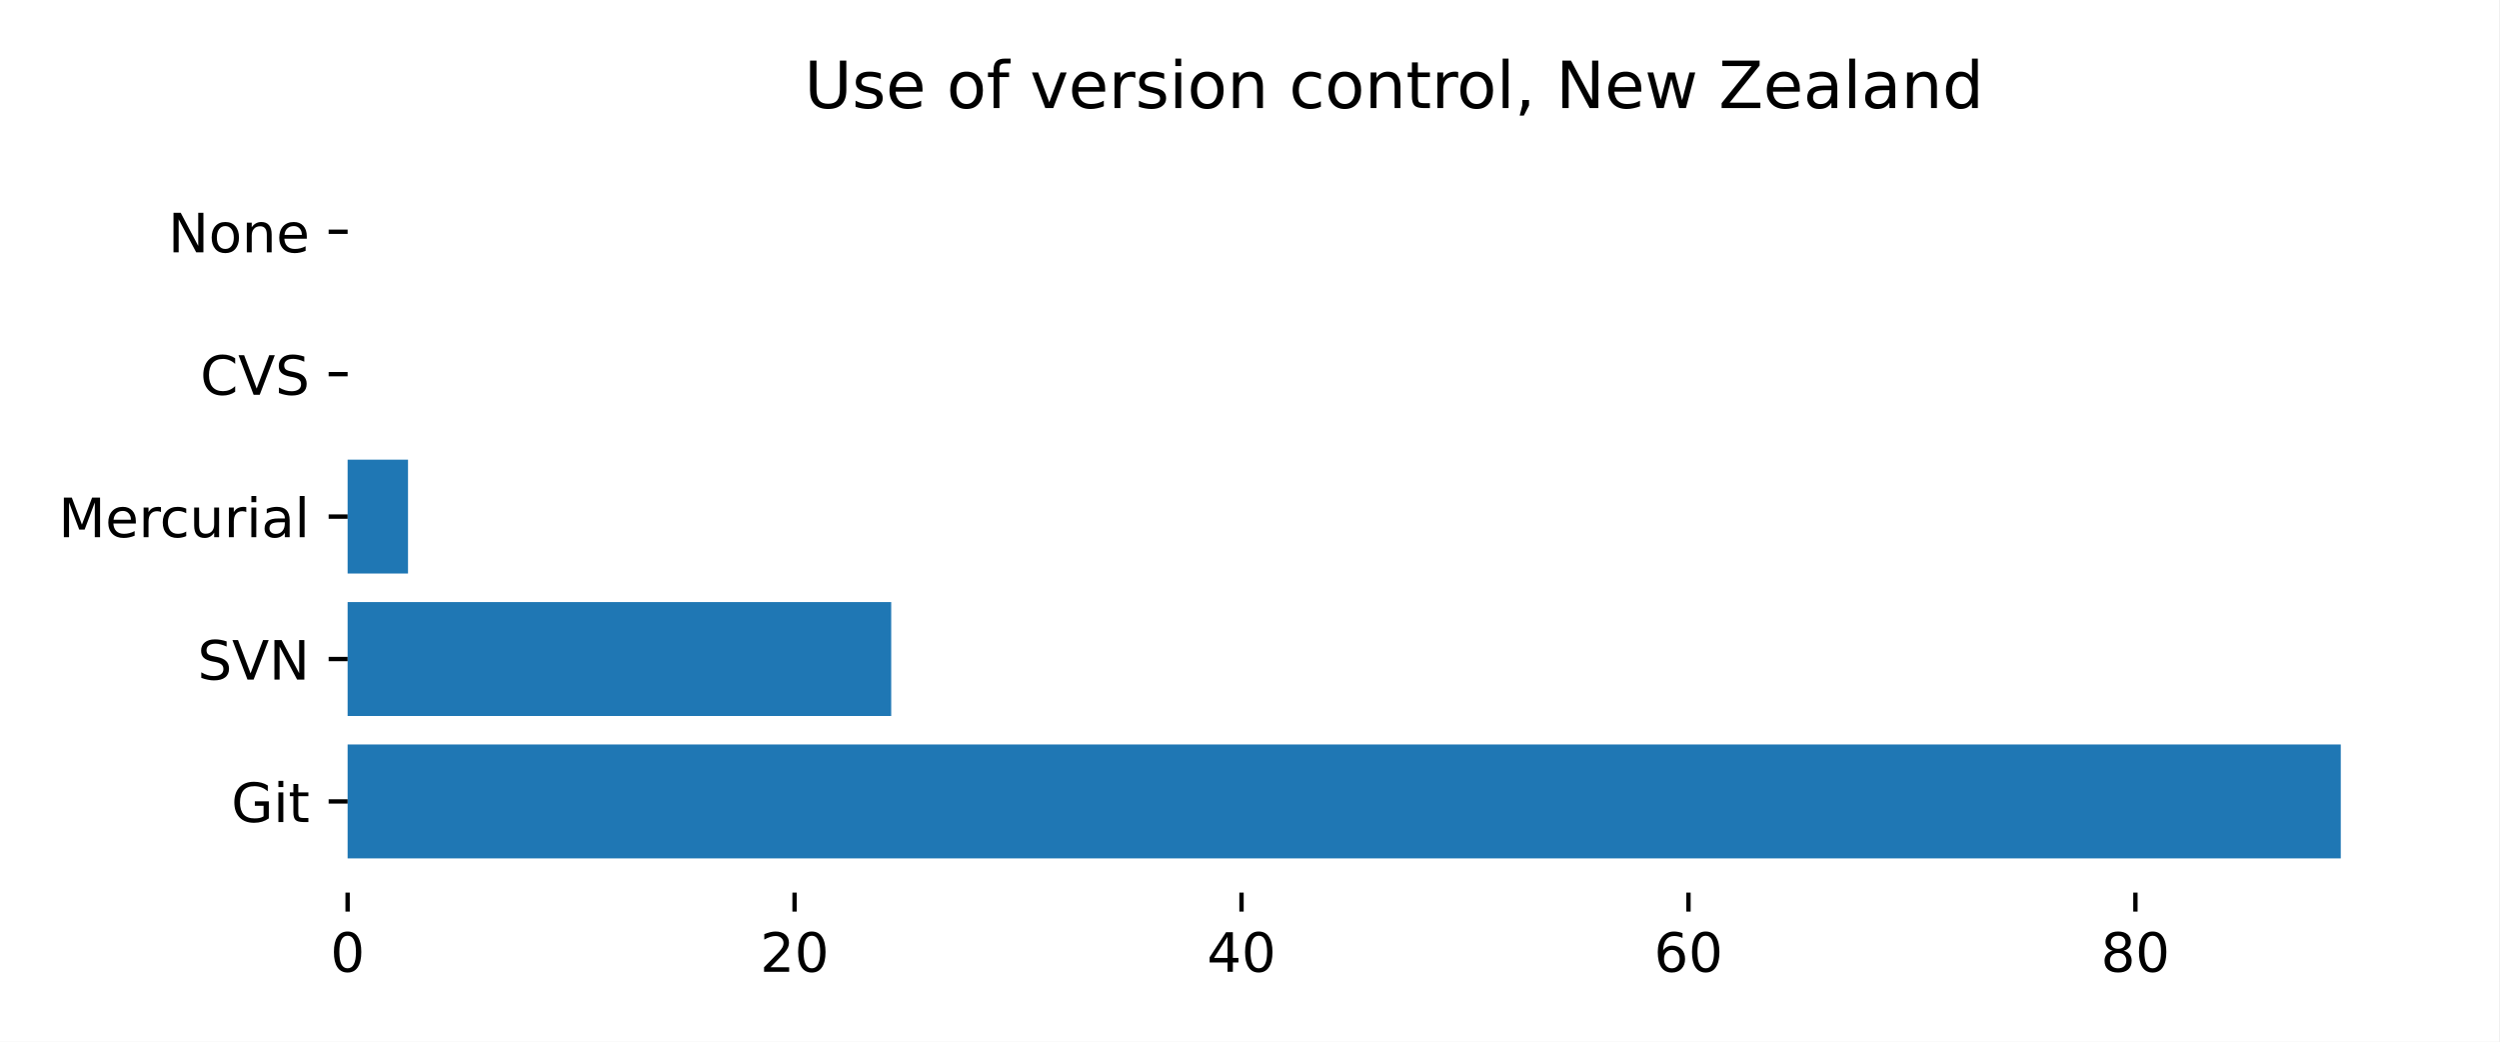
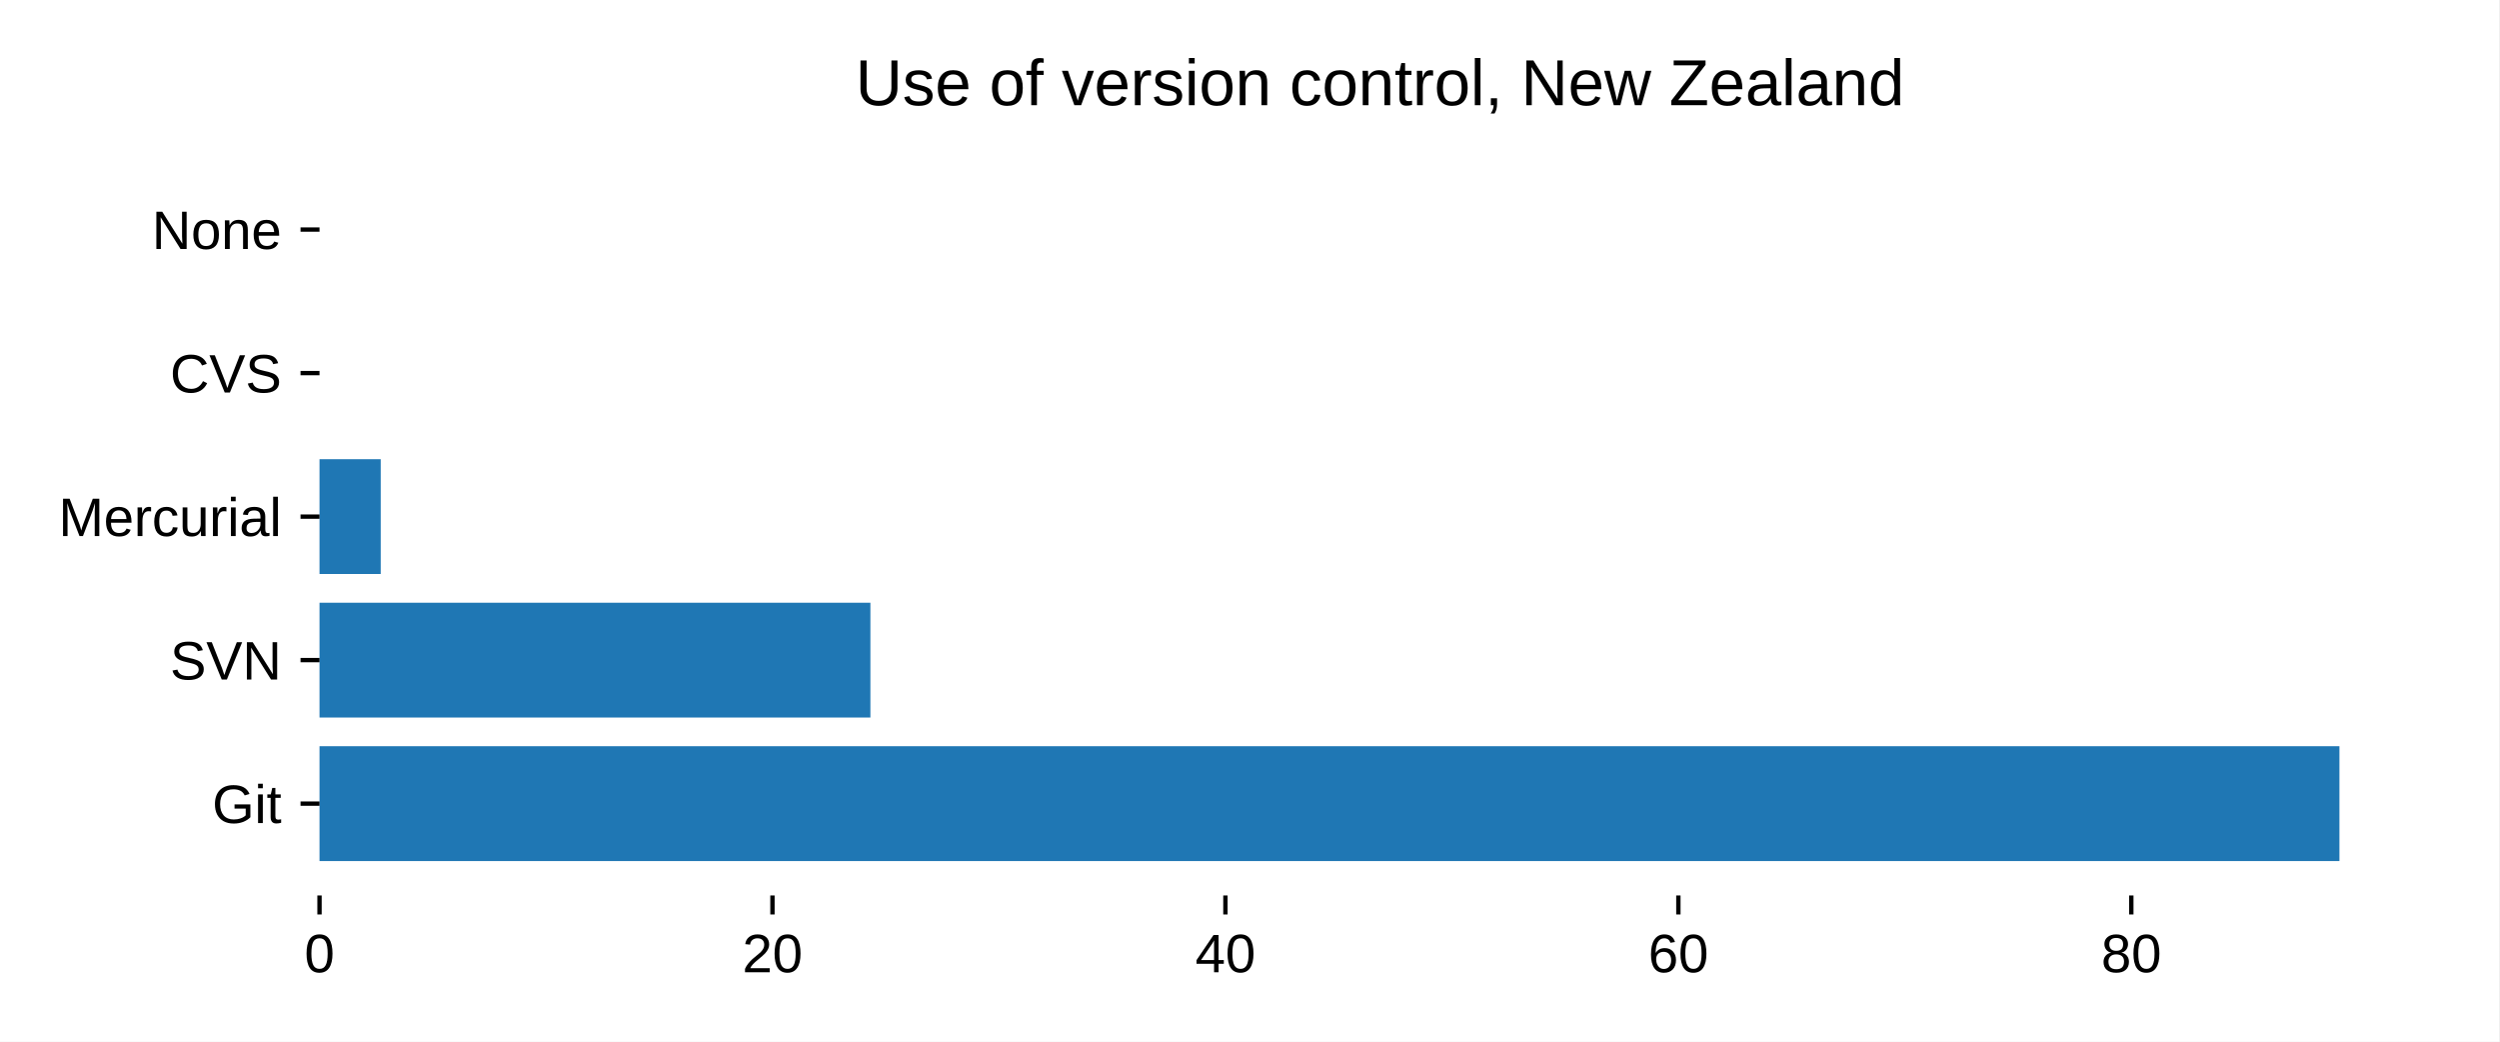
<svg xmlns="http://www.w3.org/2000/svg" xmlns:xlink="http://www.w3.org/1999/xlink" height="192pt" version="1.1" viewBox="0 0 460.8 192" width="460.8pt">
  <defs>
    <style type="text/css">*{stroke-linecap:butt;stroke-linejoin:round;}</style>
  </defs>
  <g id="figure_1">
    <g id="patch_1">
      <path d="M 0 192  L 460.8 192  L 460.8 0  L 0 0  z " style="fill:#ffffff;" />
    </g>
    <g id="axes_1">
      <g id="patch_2">
-         <path d="M 64.098 164.522  L 450 164.522  L 450 25.918  L 64.098 25.918  z " style="fill:#ffffff;" />
+         <path d="M 58.916 165.055  L 450 165.055  L 450 25.389  L 58.916 25.389  z " style="fill:#ffffff;" />
      </g>
      <g id="patch_3">
-         <path clip-path="url(#pcf2e722179)" d="M 64.098 158.222  L 431.624 158.222  L 431.624 137.221  L 64.098 137.221  z " style="fill:#1f77b4;" />
+         <path clip-path="url(#pc35b9255b3)" d="M 58.916 158.706  L 431.377 158.706  L 431.377 137.545  L 58.916 137.545  z " style="fill:#1f77b4;" />
      </g>
      <g id="patch_4">
-         <path clip-path="url(#pcf2e722179)" d="M 64.098 131.971  L 164.333 131.971  L 164.333 110.97  L 64.098 110.97  z " style="fill:#1f77b4;" />
+         <path clip-path="url(#pc35b9255b3)" d="M 58.916 132.255  L 160.496 132.255  L 160.496 111.093  L 58.916 111.093  z " style="fill:#1f77b4;" />
      </g>
      <g id="patch_5">
-         <path clip-path="url(#pcf2e722179)" d="M 64.098 105.72  L 75.236 105.72  L 75.236 84.72  L 64.098 84.72  z " style="fill:#1f77b4;" />
+         <path clip-path="url(#pc35b9255b3)" d="M 58.916 105.803  L 70.202 105.803  L 70.202 84.641  L 58.916 84.641  z " style="fill:#1f77b4;" />
      </g>
      <g id="patch_6">
-         <path clip-path="url(#pcf2e722179)" d="M 64.098 79.47  L 64.098 79.47  L 64.098 58.469  L 64.098 58.469  z " style="fill:#1f77b4;" />
+         <path clip-path="url(#pc35b9255b3)" d="M 58.916 79.351  L 58.916 79.351  L 58.916 58.19  L 58.916 58.19  z " style="fill:#1f77b4;" />
      </g>
      <g id="patch_7">
-         <path clip-path="url(#pcf2e722179)" d="M 64.098 53.219  L 64.098 53.219  L 64.098 32.218  L 64.098 32.218  z " style="fill:#1f77b4;" />
+         <path clip-path="url(#pc35b9255b3)" d="M 58.916 52.899  L 58.916 52.899  L 58.916 31.738  L 58.916 31.738  z " style="fill:#1f77b4;" />
      </g>
      <g id="matplotlib.axis_1">
        <g id="xtick_1">
          <g id="line2d_1">
            <defs>
              <path d="M 0 0  L 0 3.5  " id="mc3a356a46d" style="stroke:#000000;stroke-width:0.8;" />
            </defs>
            <g>
-               <use style="stroke:#000000;stroke-width:0.8;" x="64.098" xlink:href="#mc3a356a46d" y="164.522" />
+               <use style="stroke:#000000;stroke-width:0.8;" x="58.916" xlink:href="#mc3a356a46d" y="165.055" />
            </g>
          </g>
          <g id="text_1">
-             <text style="font-family:DejaVu Sans;font-size:10px;font-stretch:normal;font-style:normal;font-weight:normal;text-anchor:middle;" transform="rotate(-0, 64.09844, 179.1203)" x="64.098" y="179.12">0</text>
+             <text style="font-family:Arial;font-size:10px;font-stretch:normal;font-style:normal;font-weight:normal;text-anchor:middle;" transform="rotate(-0, 58.91562, 179.2125)" x="58.916" y="179.213">0</text>
          </g>
        </g>
        <g id="xtick_2">
          <g id="line2d_2">
            <g>
-               <use style="stroke:#000000;stroke-width:0.8;" x="146.513" xlink:href="#mc3a356a46d" y="164.522" />
+               <use style="stroke:#000000;stroke-width:0.8;" x="142.437" xlink:href="#mc3a356a46d" y="165.055" />
            </g>
          </g>
          <g id="text_2">
-             <text style="font-family:DejaVu Sans;font-size:10px;font-stretch:normal;font-style:normal;font-weight:normal;text-anchor:middle;" transform="rotate(-0, 146.5132, 179.1203)" x="146.513" y="179.12">20</text>
+             <text style="font-family:Arial;font-size:10px;font-stretch:normal;font-style:normal;font-weight:normal;text-anchor:middle;" transform="rotate(-0, 142.4373, 179.2125)" x="142.437" y="179.213">20</text>
          </g>
        </g>
        <g id="xtick_3">
          <g id="line2d_3">
            <g>
-               <use style="stroke:#000000;stroke-width:0.8;" x="228.928" xlink:href="#mc3a356a46d" y="164.522" />
+               <use style="stroke:#000000;stroke-width:0.8;" x="225.959" xlink:href="#mc3a356a46d" y="165.055" />
            </g>
          </g>
          <g id="text_3">
-             <text style="font-family:DejaVu Sans;font-size:10px;font-stretch:normal;font-style:normal;font-weight:normal;text-anchor:middle;" transform="rotate(-0, 228.928, 179.1203)" x="228.928" y="179.12">40</text>
+             <text style="font-family:Arial;font-size:10px;font-stretch:normal;font-style:normal;font-weight:normal;text-anchor:middle;" transform="rotate(-0, 225.9589, 179.2125)" x="225.959" y="179.213">40</text>
          </g>
        </g>
        <g id="xtick_4">
          <g id="line2d_4">
            <g>
-               <use style="stroke:#000000;stroke-width:0.8;" x="311.343" xlink:href="#mc3a356a46d" y="164.522" />
+               <use style="stroke:#000000;stroke-width:0.8;" x="309.481" xlink:href="#mc3a356a46d" y="165.055" />
            </g>
          </g>
          <g id="text_4">
-             <text style="font-family:DejaVu Sans;font-size:10px;font-stretch:normal;font-style:normal;font-weight:normal;text-anchor:middle;" transform="rotate(-0, 311.3427, 179.1203)" x="311.343" y="179.12">60</text>
+             <text style="font-family:Arial;font-size:10px;font-stretch:normal;font-style:normal;font-weight:normal;text-anchor:middle;" transform="rotate(-0, 309.4805, 179.2125)" x="309.481" y="179.213">60</text>
          </g>
        </g>
        <g id="xtick_5">
          <g id="line2d_5">
            <g>
-               <use style="stroke:#000000;stroke-width:0.8;" x="393.757" xlink:href="#mc3a356a46d" y="164.522" />
+               <use style="stroke:#000000;stroke-width:0.8;" x="393.002" xlink:href="#mc3a356a46d" y="165.055" />
            </g>
          </g>
          <g id="text_5">
-             <text style="font-family:DejaVu Sans;font-size:10px;font-stretch:normal;font-style:normal;font-weight:normal;text-anchor:middle;" transform="rotate(-0, 393.7575, 179.1203)" x="393.757" y="179.12">80</text>
+             <text style="font-family:Arial;font-size:10px;font-stretch:normal;font-style:normal;font-weight:normal;text-anchor:middle;" transform="rotate(-0, 393.0021, 179.2125)" x="393.002" y="179.213">80</text>
          </g>
        </g>
      </g>
      <g id="matplotlib.axis_2">
        <g id="ytick_1">
          <g id="line2d_6">
            <defs>
              <path d="M 0 0  L -3.5 0  " id="m82278324de" style="stroke:#000000;stroke-width:0.8;" />
            </defs>
            <g>
-               <use style="stroke:#000000;stroke-width:0.8;" x="64.098" xlink:href="#m82278324de" y="147.721" />
+               <use style="stroke:#000000;stroke-width:0.8;" x="58.916" xlink:href="#m82278324de" y="148.126" />
            </g>
          </g>
          <g id="text_6">
-             <text style="font-family:DejaVu Sans;font-size:10px;font-stretch:normal;font-style:normal;font-weight:normal;text-anchor:end;" transform="rotate(-0, 57.09844, 151.5206)" x="57.098" y="151.521">Git</text>
+             <text style="font-family:Arial;font-size:10px;font-stretch:normal;font-style:normal;font-weight:normal;text-anchor:end;" transform="rotate(-0, 51.91562, 151.7045)" x="51.916" y="151.704">Git</text>
          </g>
        </g>
        <g id="ytick_2">
          <g id="line2d_7">
            <g>
-               <use style="stroke:#000000;stroke-width:0.8;" x="64.098" xlink:href="#m82278324de" y="121.471" />
+               <use style="stroke:#000000;stroke-width:0.8;" x="58.916" xlink:href="#m82278324de" y="121.674" />
            </g>
          </g>
          <g id="text_7">
-             <text style="font-family:DejaVu Sans;font-size:10px;font-stretch:normal;font-style:normal;font-weight:normal;text-anchor:end;" transform="rotate(-0, 57.09844, 125.2699)" x="57.098" y="125.27">SVN</text>
+             <text style="font-family:Arial;font-size:10px;font-stretch:normal;font-style:normal;font-weight:normal;text-anchor:end;" transform="rotate(-0, 51.91562, 125.2527)" x="51.916" y="125.253">SVN</text>
          </g>
        </g>
        <g id="ytick_3">
          <g id="line2d_8">
            <g>
-               <use style="stroke:#000000;stroke-width:0.8;" x="64.098" xlink:href="#m82278324de" y="95.22" />
+               <use style="stroke:#000000;stroke-width:0.8;" x="58.916" xlink:href="#m82278324de" y="95.222" />
            </g>
          </g>
          <g id="text_8">
-             <text style="font-family:DejaVu Sans;font-size:10px;font-stretch:normal;font-style:normal;font-weight:normal;text-anchor:end;" transform="rotate(-0, 57.09844, 99.01922)" x="57.098" y="99.019">Mercurial</text>
+             <text style="font-family:Arial;font-size:10px;font-stretch:normal;font-style:normal;font-weight:normal;text-anchor:end;" transform="rotate(-0, 51.91562, 98.80094)" x="51.916" y="98.801">Mercurial</text>
          </g>
        </g>
        <g id="ytick_4">
          <g id="line2d_9">
            <g>
-               <use style="stroke:#000000;stroke-width:0.8;" x="64.098" xlink:href="#m82278324de" y="68.969" />
+               <use style="stroke:#000000;stroke-width:0.8;" x="58.916" xlink:href="#m82278324de" y="68.77" />
            </g>
          </g>
          <g id="text_9">
-             <text style="font-family:DejaVu Sans;font-size:10px;font-stretch:normal;font-style:normal;font-weight:normal;text-anchor:end;" transform="rotate(-0, 57.09844, 72.76851)" x="57.098" y="72.769">CVS</text>
+             <text style="font-family:Arial;font-size:10px;font-stretch:normal;font-style:normal;font-weight:normal;text-anchor:end;" transform="rotate(-0, 51.91562, 72.34917)" x="51.916" y="72.349">CVS</text>
          </g>
        </g>
        <g id="ytick_5">
          <g id="line2d_10">
            <g>
-               <use style="stroke:#000000;stroke-width:0.8;" x="64.098" xlink:href="#m82278324de" y="42.719" />
+               <use style="stroke:#000000;stroke-width:0.8;" x="58.916" xlink:href="#m82278324de" y="42.319" />
            </g>
          </g>
          <g id="text_10">
-             <text style="font-family:DejaVu Sans;font-size:10px;font-stretch:normal;font-style:normal;font-weight:normal;text-anchor:end;" transform="rotate(-0, 57.09844, 46.5178)" x="57.098" y="46.518">None</text>
+             <text style="font-family:Arial;font-size:10px;font-stretch:normal;font-style:normal;font-weight:normal;text-anchor:end;" transform="rotate(-0, 51.91562, 45.89741)" x="51.916" y="45.897">None</text>
          </g>
        </g>
      </g>
      <g id="text_11">
-         <text style="font-family:DejaVu Sans;font-size:12px;font-stretch:normal;font-style:normal;font-weight:normal;text-anchor:middle;" transform="rotate(-0, 257.0492, 19.91812)" x="257.049" y="19.918">Use of version control, New Zealand</text>
+         <text style="font-family:Arial;font-size:12px;font-stretch:normal;font-style:normal;font-weight:normal;text-anchor:middle;" transform="rotate(-0, 254.4578, 19.38938)" x="254.458" y="19.389">Use of version control, New Zealand</text>
      </g>
    </g>
  </g>
  <defs>
-     <clipPath id="pcf2e722179">
-       <rect height="138.604" width="385.902" x="64.098" y="25.918" />
+     <clipPath id="pc35b9255b3">
+       <rect height="139.665" width="391.084" x="58.916" y="25.389" />
    </clipPath>
  </defs>
</svg>
